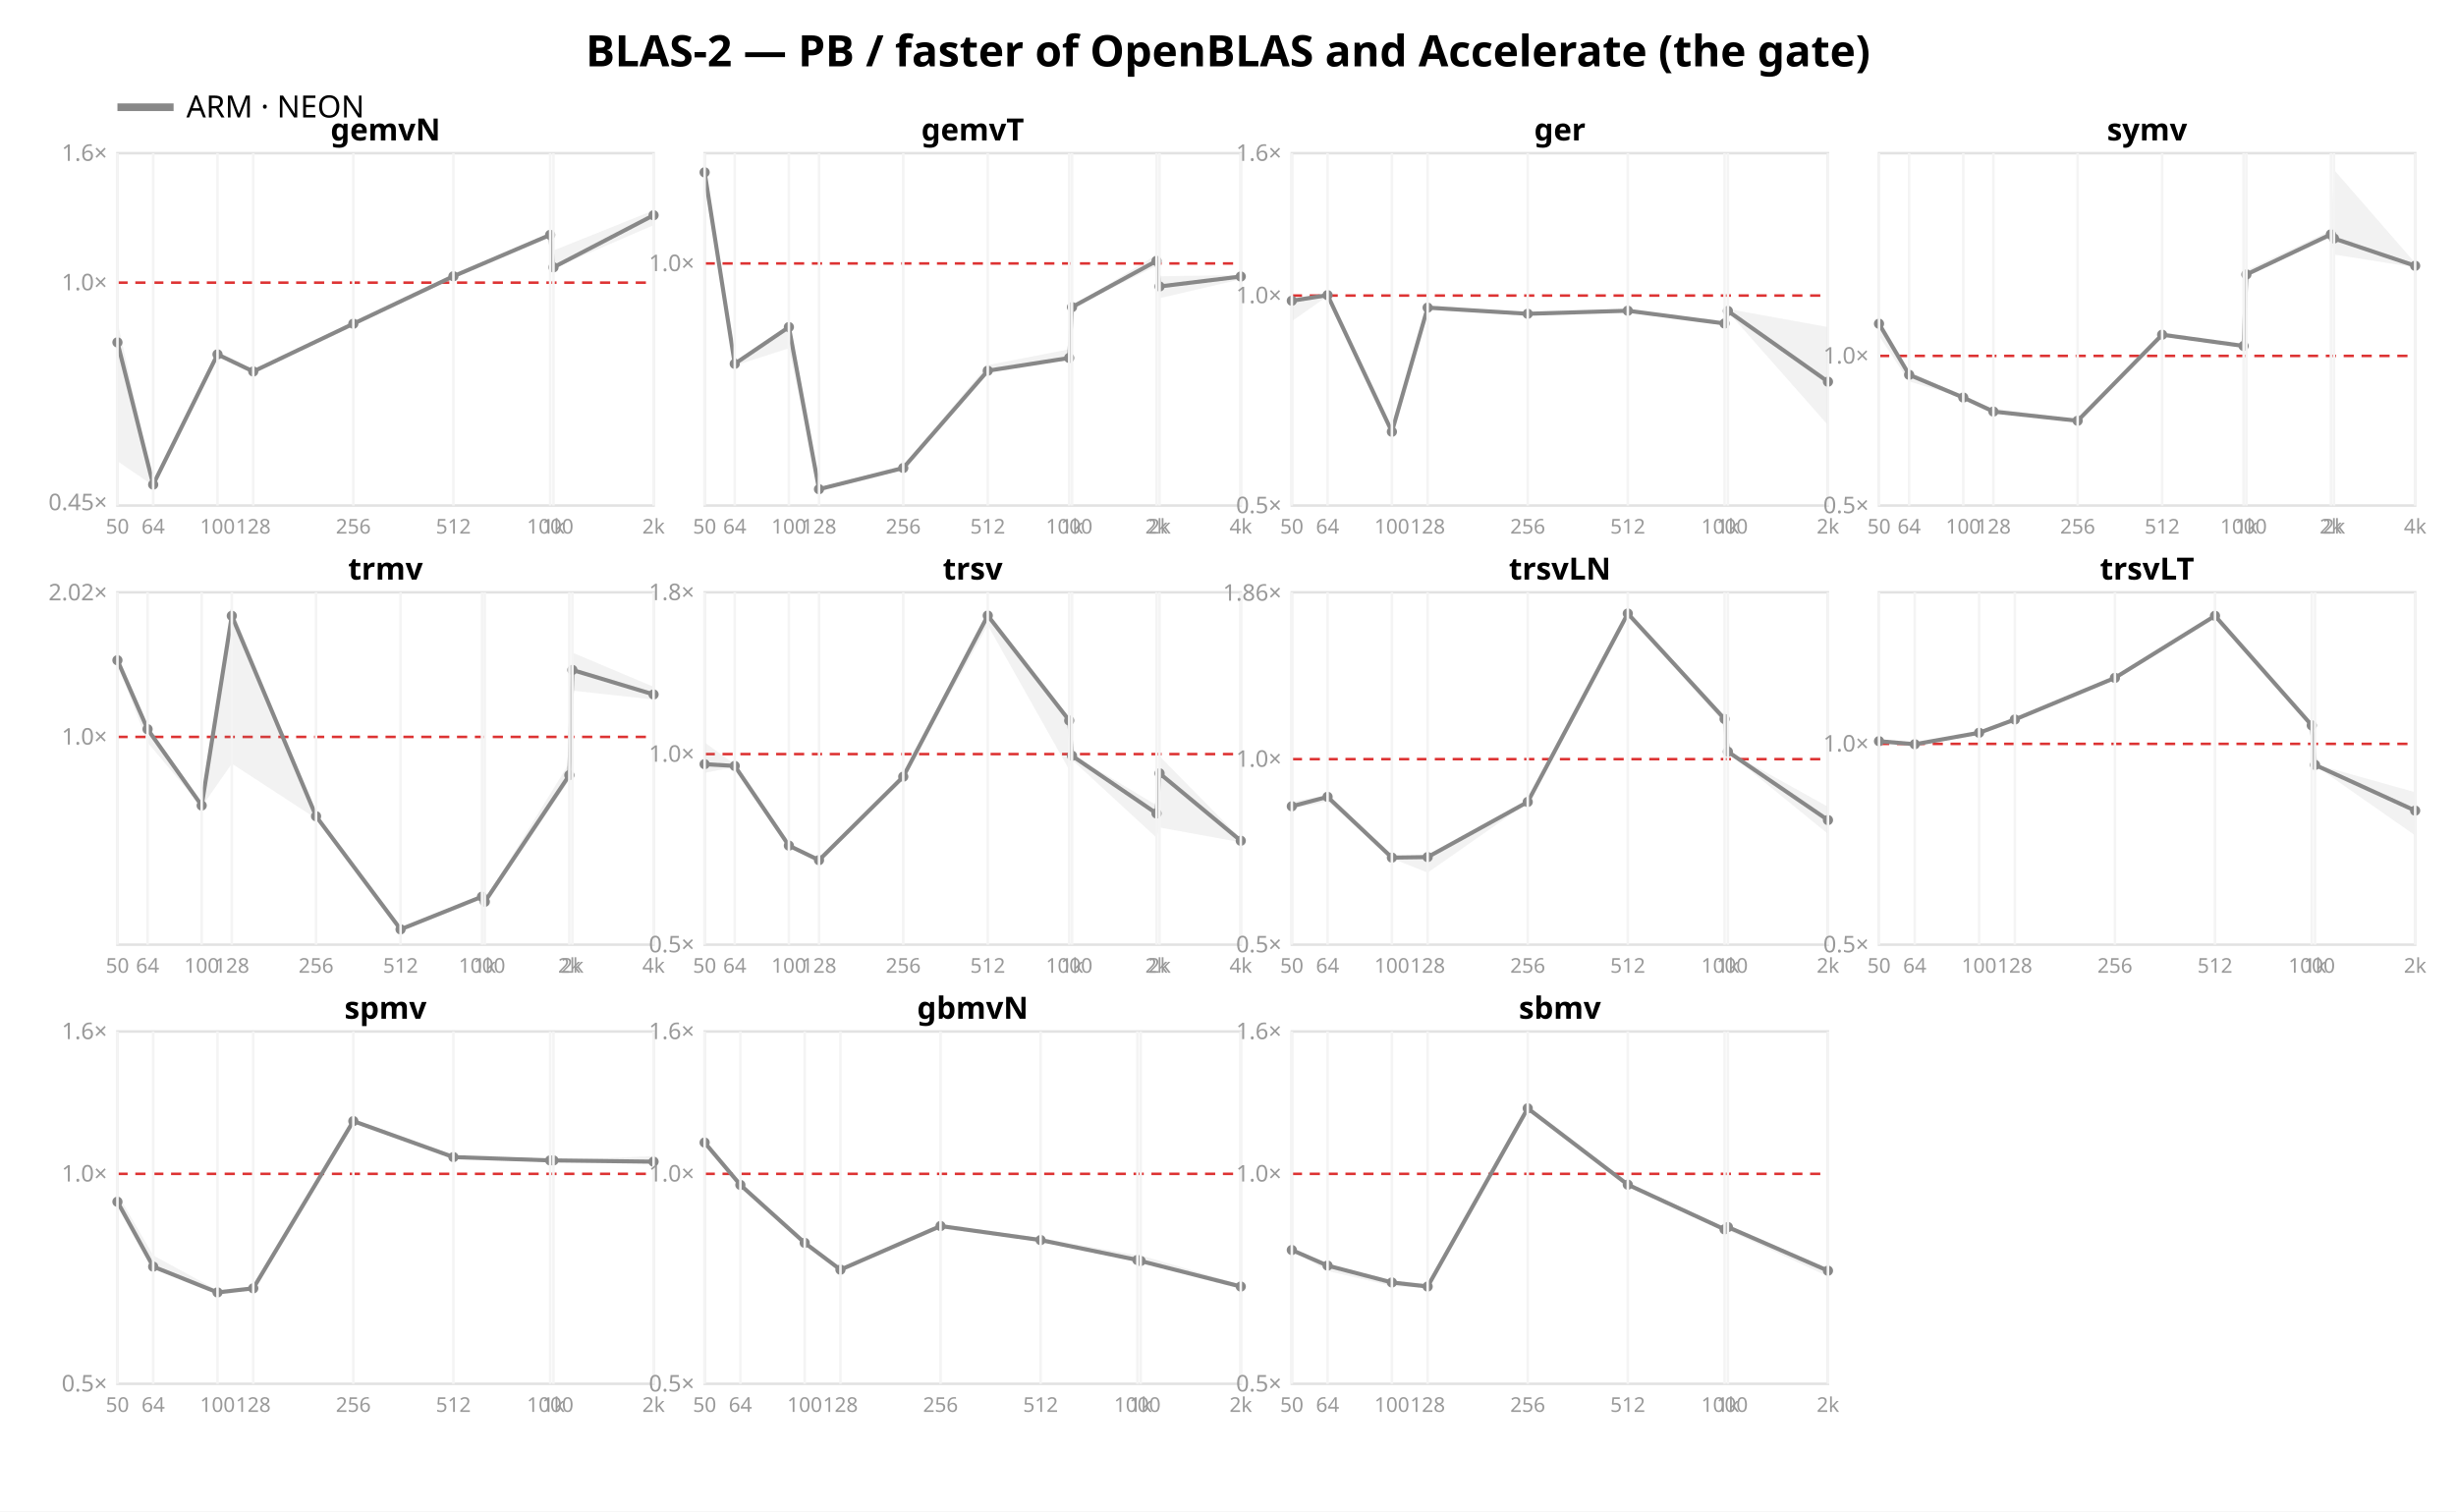
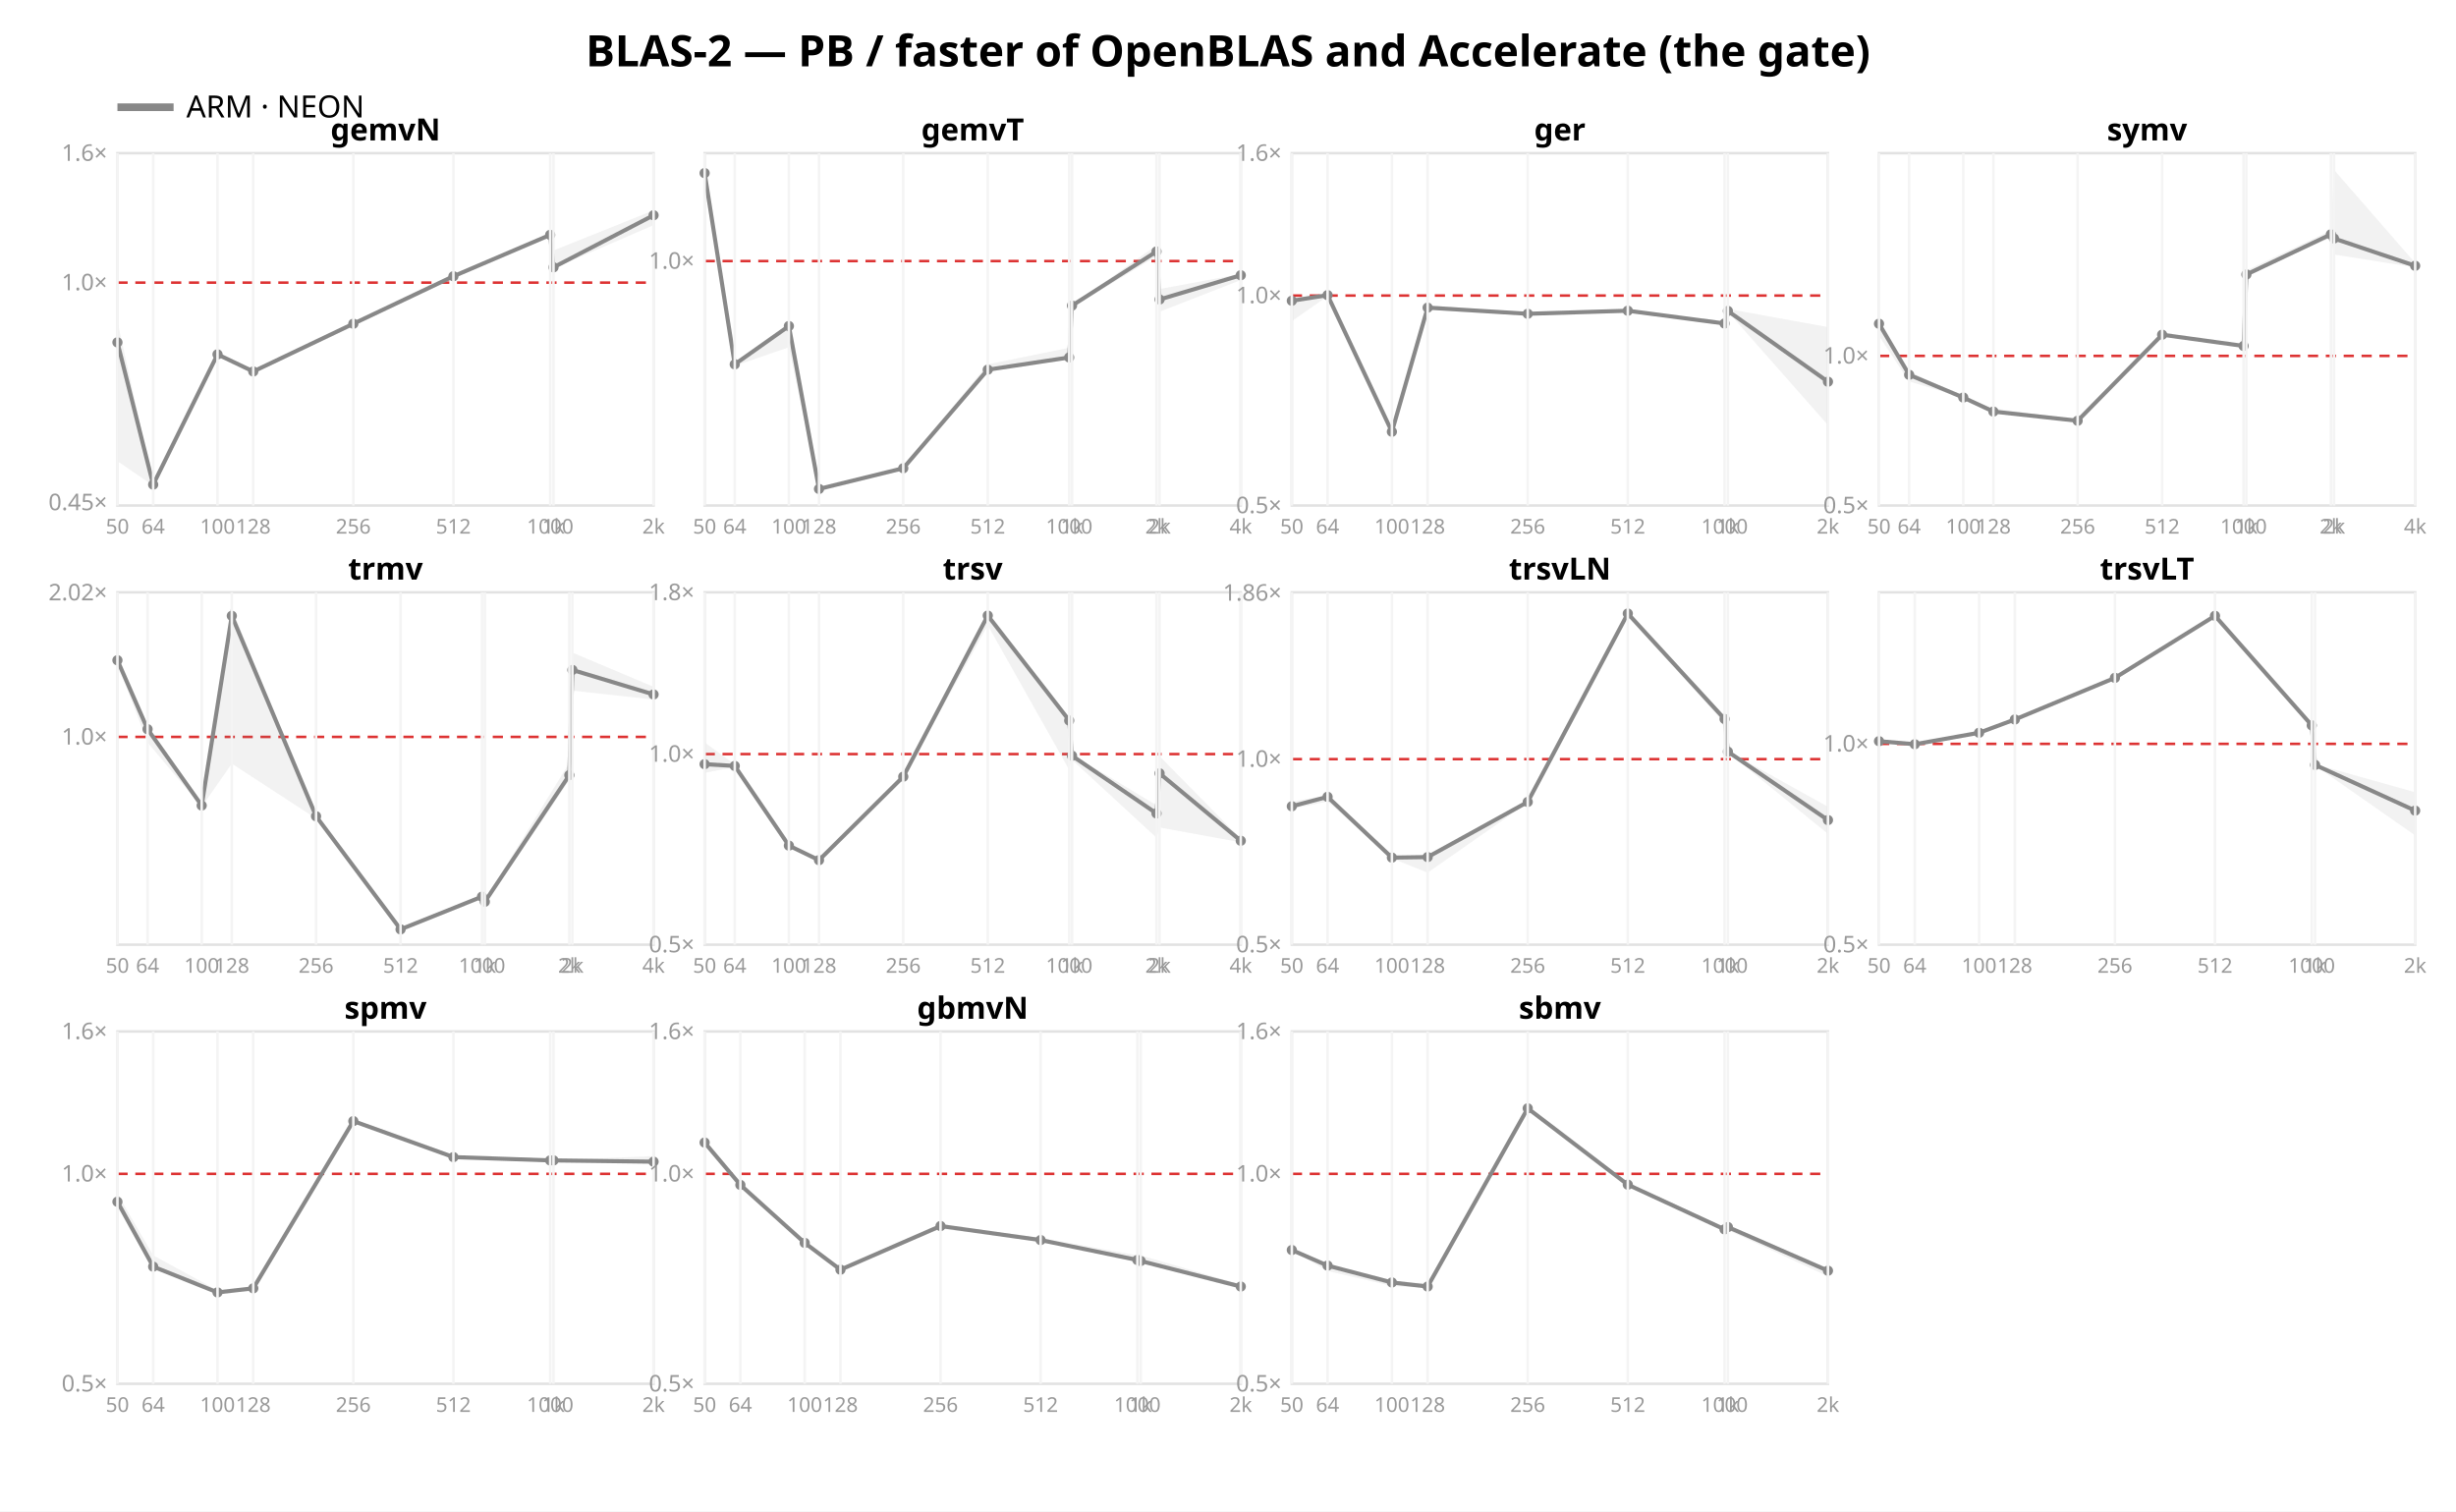
<svg xmlns="http://www.w3.org/2000/svg" width="962" height="592" font-family="sans-serif">
  <rect width="962" height="592" fill="white" />
  <text x="481.0" y="26" text-anchor="middle" font-size="17" font-weight="bold">BLAS-2 — PB / faster of OpenBLAS and Accelerate (the gate)</text>
  <line x1="46" y1="42" x2="68" y2="42" stroke="#888888" stroke-width="3" />
  <text x="73" y="46" font-size="12">ARM · NEON</text>
  <rect x="46" y="60" width="210" height="138" fill="none" stroke="#e2e2e2" />
  <line x1="46" y1="110.697" x2="256" y2="110.697" stroke="#d33" stroke-dasharray="4 3" />
  <text x="42" y="199.829" text-anchor="end" font-size="9" fill="#999">0.45×</text>
  <text x="42" y="113.697" text-anchor="end" font-size="9" fill="#999">1.0×</text>
  <text x="42" y="63.0" text-anchor="end" font-size="9" fill="#999">1.6×</text>
  <polygon points="46.0,125.9 60.0,189.5 85.2,138.3 99.2,145.1 138.4,126.6 177.6,108.0 215.5,91.7 216.8,98.1 256.0,82.4 256.0,88.2 216.8,105.1 215.5,92.4 177.6,108.8 138.4,127.0 99.2,145.7 85.2,139.3 60.0,190.2 46.0,180.6" fill="#888888" opacity="0.11" />
  <polyline points="46.0,134.1 60.0,189.8 85.2,138.8 99.2,145.5 138.4,126.8 177.6,108.2 215.5,92.0 216.8,104.7 256.0,84.3" fill="none" stroke="#888888" stroke-width="1.6" />
  <circle cx="46.0" cy="134.1" r="2" fill="#888888" />
  <circle cx="60.0" cy="189.8" r="2" fill="#888888" />
  <circle cx="85.2" cy="138.8" r="2" fill="#888888" />
  <circle cx="99.2" cy="145.5" r="2" fill="#888888" />
  <circle cx="138.4" cy="126.8" r="2" fill="#888888" />
  <circle cx="177.6" cy="108.2" r="2" fill="#888888" />
  <circle cx="215.5" cy="92.0" r="2" fill="#888888" />
  <circle cx="216.8" cy="104.7" r="2" fill="#888888" />
  <circle cx="256.0" cy="84.3" r="2" fill="#888888" />
  <text x="151.0" y="55" text-anchor="middle" font-size="12" font-weight="bold">gemvN</text>
  <line x1="46.0" y1="60" x2="46.0" y2="198" stroke="#f4f4f4" />
  <text x="46.0" y="209" text-anchor="middle" font-size="8" fill="#999">50</text>
  <line x1="60.0" y1="60" x2="60.0" y2="198" stroke="#f4f4f4" />
  <text x="60.0" y="209" text-anchor="middle" font-size="8" fill="#999">64</text>
  <line x1="85.2" y1="60" x2="85.2" y2="198" stroke="#f4f4f4" />
  <text x="85.2" y="209" text-anchor="middle" font-size="8" fill="#999">100</text>
  <line x1="99.2" y1="60" x2="99.2" y2="198" stroke="#f4f4f4" />
  <text x="99.2" y="209" text-anchor="middle" font-size="8" fill="#999">128</text>
  <line x1="138.4" y1="60" x2="138.4" y2="198" stroke="#f4f4f4" />
  <text x="138.4" y="209" text-anchor="middle" font-size="8" fill="#999">256</text>
  <line x1="177.6" y1="60" x2="177.6" y2="198" stroke="#f4f4f4" />
  <text x="177.6" y="209" text-anchor="middle" font-size="8" fill="#999">512</text>
  <line x1="215.5" y1="60" x2="215.5" y2="198" stroke="#f4f4f4" />
  <text x="215.5" y="209" text-anchor="middle" font-size="8" fill="#999">1000</text>
  <line x1="216.8" y1="60" x2="216.8" y2="198" stroke="#f4f4f4" />
  <text x="216.8" y="209" text-anchor="middle" font-size="8" fill="#999">1k</text>
  <line x1="256.0" y1="60" x2="256.0" y2="198" stroke="#f4f4f4" />
  <text x="256.0" y="209" text-anchor="middle" font-size="8" fill="#999">2k</text>
  <rect x="276" y="60" width="210" height="138" fill="none" stroke="#e2e2e2" />
-   <line x1="276" y1="103.186" x2="486" y2="103.186" stroke="#d33" stroke-dasharray="4 3" />
-   <text x="272" y="106.186" text-anchor="end" font-size="9" fill="#999">1.0×</text>
-   <polygon points="276.0,66.3 287.8,142.0 309.0,127.8 320.8,191.1 353.8,182.4 386.9,143.0 418.8,136.8 419.9,120.0 453.0,99.8 454.2,108.2 486.0,107.7 486.0,109.4 454.2,116.8 453.0,104.1 419.9,120.7 418.8,140.8 386.9,145.5 353.8,183.6 320.8,192.1 309.0,136.4 287.8,143.2 276.0,70.0" fill="#888888" opacity="0.11" />
-   <polyline points="276.0,67.5 287.8,142.5 309.0,128.1 320.8,191.6 353.8,183.3 386.9,145.2 418.8,140.2 419.9,120.3 453.0,102.2 454.2,112.2 486.0,108.3" fill="none" stroke="#888888" stroke-width="1.6" />
-   <circle cx="276.0" cy="67.5" r="2" fill="#888888" />
-   <circle cx="287.8" cy="142.5" r="2" fill="#888888" />
-   <circle cx="309.0" cy="128.1" r="2" fill="#888888" />
-   <circle cx="320.8" cy="191.6" r="2" fill="#888888" />
-   <circle cx="353.8" cy="183.3" r="2" fill="#888888" />
-   <circle cx="386.9" cy="145.2" r="2" fill="#888888" />
-   <circle cx="418.8" cy="140.2" r="2" fill="#888888" />
-   <circle cx="419.9" cy="120.3" r="2" fill="#888888" />
-   <circle cx="453.0" cy="102.2" r="2" fill="#888888" />
-   <circle cx="454.2" cy="112.2" r="2" fill="#888888" />
-   <circle cx="486.0" cy="108.3" r="2" fill="#888888" />
+   <line x1="276" y1="102.252" x2="486" y2="102.252" stroke="#d33" stroke-dasharray="4 3" />
+   <text x="272" y="105.252" text-anchor="end" font-size="9" fill="#999">1.0×</text>
+   <polygon points="276.0,66.4 287.8,142.2 309.0,127.4 320.8,191.0 353.8,182.8 386.9,142.7 418.8,136.2 419.9,119.5 453.0,96.1 454.2,113.2 486.0,107.3 486.0,109.7 454.2,122.1 453.0,100.3 419.9,120.5 418.8,140.4 386.9,145.0 353.8,183.6 320.8,192.0 309.0,136.0 287.8,143.3 276.0,71.6" fill="#888888" opacity="0.11" />
+   <polyline points="276.0,67.8 287.8,142.7 309.0,127.7 320.8,191.5 353.8,183.4 386.9,144.8 418.8,140.0 419.9,119.7 453.0,98.5 454.2,117.3 486.0,107.8" fill="none" stroke="#888888" stroke-width="1.6" />
+   <circle cx="276.0" cy="67.8" r="2" fill="#888888" />
+   <circle cx="287.8" cy="142.7" r="2" fill="#888888" />
+   <circle cx="309.0" cy="127.7" r="2" fill="#888888" />
+   <circle cx="320.8" cy="191.5" r="2" fill="#888888" />
+   <circle cx="353.8" cy="183.4" r="2" fill="#888888" />
+   <circle cx="386.9" cy="144.8" r="2" fill="#888888" />
+   <circle cx="418.8" cy="140.0" r="2" fill="#888888" />
+   <circle cx="419.9" cy="119.7" r="2" fill="#888888" />
+   <circle cx="453.0" cy="98.5" r="2" fill="#888888" />
+   <circle cx="454.2" cy="117.3" r="2" fill="#888888" />
+   <circle cx="486.0" cy="107.8" r="2" fill="#888888" />
  <text x="381.0" y="55" text-anchor="middle" font-size="12" font-weight="bold">gemvT</text>
  <line x1="276.0" y1="60" x2="276.0" y2="198" stroke="#f4f4f4" />
  <text x="276.0" y="209" text-anchor="middle" font-size="8" fill="#999">50</text>
  <line x1="287.8" y1="60" x2="287.8" y2="198" stroke="#f4f4f4" />
  <text x="287.8" y="209" text-anchor="middle" font-size="8" fill="#999">64</text>
  <line x1="309.0" y1="60" x2="309.0" y2="198" stroke="#f4f4f4" />
  <text x="309.0" y="209" text-anchor="middle" font-size="8" fill="#999">100</text>
  <line x1="320.8" y1="60" x2="320.8" y2="198" stroke="#f4f4f4" />
  <text x="320.8" y="209" text-anchor="middle" font-size="8" fill="#999">128</text>
  <line x1="353.8" y1="60" x2="353.8" y2="198" stroke="#f4f4f4" />
  <text x="353.8" y="209" text-anchor="middle" font-size="8" fill="#999">256</text>
  <line x1="386.9" y1="60" x2="386.9" y2="198" stroke="#f4f4f4" />
  <text x="386.9" y="209" text-anchor="middle" font-size="8" fill="#999">512</text>
  <line x1="418.8" y1="60" x2="418.8" y2="198" stroke="#f4f4f4" />
  <text x="418.8" y="209" text-anchor="middle" font-size="8" fill="#999">1000</text>
  <line x1="419.9" y1="60" x2="419.9" y2="198" stroke="#f4f4f4" />
  <text x="419.9" y="209" text-anchor="middle" font-size="8" fill="#999">1k</text>
  <line x1="453.0" y1="60" x2="453.0" y2="198" stroke="#f4f4f4" />
  <text x="453.0" y="209" text-anchor="middle" font-size="8" fill="#999">2k</text>
  <line x1="454.2" y1="60" x2="454.2" y2="198" stroke="#f4f4f4" />
  <text x="454.2" y="209" text-anchor="middle" font-size="8" fill="#999">2k</text>
  <line x1="486.0" y1="60" x2="486.0" y2="198" stroke="#f4f4f4" />
  <text x="486.0" y="209" text-anchor="middle" font-size="8" fill="#999">4k</text>
  <rect x="506" y="60" width="210" height="138" fill="none" stroke="#e2e2e2" />
  <line x1="506" y1="115.763" x2="716" y2="115.763" stroke="#d33" stroke-dasharray="4 3" />
  <text x="502" y="201.0" text-anchor="end" font-size="9" fill="#999">0.5×</text>
  <text x="502" y="118.763" text-anchor="end" font-size="9" fill="#999">1.0×</text>
  <text x="502" y="63.0" text-anchor="end" font-size="9" fill="#999">1.6×</text>
  <polygon points="506.0,117.0 520.0,115.2 545.2,168.1 559.2,119.7 598.4,122.6 637.6,121.5 675.5,126.6 676.8,121.0 716.0,128.1 716.0,166.5 676.8,122.1 675.5,127.3 637.6,122.4 598.4,123.2 559.2,121.2 545.2,170.2 520.0,116.0 506.0,125.8" fill="#888888" opacity="0.11" />
  <polyline points="506.0,117.8 520.0,115.6 545.2,169.1 559.2,120.5 598.4,122.9 637.6,121.7 675.5,126.7 676.8,121.8 716.0,149.5" fill="none" stroke="#888888" stroke-width="1.6" />
  <circle cx="506.0" cy="117.8" r="2" fill="#888888" />
  <circle cx="520.0" cy="115.6" r="2" fill="#888888" />
  <circle cx="545.2" cy="169.1" r="2" fill="#888888" />
  <circle cx="559.2" cy="120.5" r="2" fill="#888888" />
  <circle cx="598.4" cy="122.9" r="2" fill="#888888" />
  <circle cx="637.6" cy="121.7" r="2" fill="#888888" />
  <circle cx="675.5" cy="126.7" r="2" fill="#888888" />
  <circle cx="676.8" cy="121.8" r="2" fill="#888888" />
  <circle cx="716.0" cy="149.5" r="2" fill="#888888" />
  <text x="611.0" y="55" text-anchor="middle" font-size="12" font-weight="bold">ger</text>
  <line x1="506.0" y1="60" x2="506.0" y2="198" stroke="#f4f4f4" />
  <text x="506.0" y="209" text-anchor="middle" font-size="8" fill="#999">50</text>
  <line x1="520.0" y1="60" x2="520.0" y2="198" stroke="#f4f4f4" />
  <text x="520.0" y="209" text-anchor="middle" font-size="8" fill="#999">64</text>
  <line x1="545.2" y1="60" x2="545.2" y2="198" stroke="#f4f4f4" />
  <text x="545.2" y="209" text-anchor="middle" font-size="8" fill="#999">100</text>
  <line x1="559.2" y1="60" x2="559.2" y2="198" stroke="#f4f4f4" />
  <text x="559.2" y="209" text-anchor="middle" font-size="8" fill="#999">128</text>
  <line x1="598.4" y1="60" x2="598.4" y2="198" stroke="#f4f4f4" />
  <text x="598.4" y="209" text-anchor="middle" font-size="8" fill="#999">256</text>
  <line x1="637.6" y1="60" x2="637.6" y2="198" stroke="#f4f4f4" />
  <text x="637.6" y="209" text-anchor="middle" font-size="8" fill="#999">512</text>
  <line x1="675.5" y1="60" x2="675.5" y2="198" stroke="#f4f4f4" />
  <text x="675.5" y="209" text-anchor="middle" font-size="8" fill="#999">1000</text>
  <line x1="676.8" y1="60" x2="676.8" y2="198" stroke="#f4f4f4" />
  <text x="676.8" y="209" text-anchor="middle" font-size="8" fill="#999">1k</text>
  <line x1="716.0" y1="60" x2="716.0" y2="198" stroke="#f4f4f4" />
  <text x="716.0" y="209" text-anchor="middle" font-size="8" fill="#999">2k</text>
  <rect x="736" y="60" width="210" height="138" fill="none" stroke="#e2e2e2" />
  <line x1="736" y1="139.397" x2="946" y2="139.397" stroke="#d33" stroke-dasharray="4 3" />
  <text x="732" y="201.0" text-anchor="end" font-size="9" fill="#999">0.5×</text>
  <text x="732" y="142.397" text-anchor="end" font-size="9" fill="#999">1.0×</text>
  <polygon points="736.0,126.6 747.8,145.4 769.0,155.5 780.8,159.9 813.8,164.5 846.9,130.7 878.8,135.1 879.9,105.9 913.0,90.3 914.2,66.5 946.0,103.0 946.0,104.7 914.2,99.7 913.0,93.1 879.9,107.7 878.8,135.9 846.9,131.4 813.8,165.0 780.8,161.6 769.0,155.8 747.8,149.4 736.0,131.6" fill="#888888" opacity="0.11" />
  <polyline points="736.0,126.8 747.8,146.8 769.0,155.7 780.8,161.2 813.8,164.8 846.9,131.1 878.8,135.5 879.9,107.5 913.0,91.8 914.2,93.4 946.0,104.1" fill="none" stroke="#888888" stroke-width="1.6" />
  <circle cx="736.0" cy="126.8" r="2" fill="#888888" />
  <circle cx="747.8" cy="146.8" r="2" fill="#888888" />
  <circle cx="769.0" cy="155.7" r="2" fill="#888888" />
  <circle cx="780.8" cy="161.2" r="2" fill="#888888" />
  <circle cx="813.8" cy="164.8" r="2" fill="#888888" />
  <circle cx="846.9" cy="131.1" r="2" fill="#888888" />
  <circle cx="878.8" cy="135.5" r="2" fill="#888888" />
  <circle cx="879.9" cy="107.5" r="2" fill="#888888" />
  <circle cx="913.0" cy="91.8" r="2" fill="#888888" />
  <circle cx="914.2" cy="93.4" r="2" fill="#888888" />
  <circle cx="946.0" cy="104.1" r="2" fill="#888888" />
  <text x="841.0" y="55" text-anchor="middle" font-size="12" font-weight="bold">symv</text>
  <line x1="736.0" y1="60" x2="736.0" y2="198" stroke="#f4f4f4" />
  <text x="736.0" y="209" text-anchor="middle" font-size="8" fill="#999">50</text>
  <line x1="747.8" y1="60" x2="747.8" y2="198" stroke="#f4f4f4" />
  <text x="747.8" y="209" text-anchor="middle" font-size="8" fill="#999">64</text>
  <line x1="769.0" y1="60" x2="769.0" y2="198" stroke="#f4f4f4" />
  <text x="769.0" y="209" text-anchor="middle" font-size="8" fill="#999">100</text>
  <line x1="780.8" y1="60" x2="780.8" y2="198" stroke="#f4f4f4" />
  <text x="780.8" y="209" text-anchor="middle" font-size="8" fill="#999">128</text>
  <line x1="813.8" y1="60" x2="813.8" y2="198" stroke="#f4f4f4" />
  <text x="813.8" y="209" text-anchor="middle" font-size="8" fill="#999">256</text>
  <line x1="846.9" y1="60" x2="846.9" y2="198" stroke="#f4f4f4" />
  <text x="846.9" y="209" text-anchor="middle" font-size="8" fill="#999">512</text>
  <line x1="878.8" y1="60" x2="878.8" y2="198" stroke="#f4f4f4" />
  <text x="878.8" y="209" text-anchor="middle" font-size="8" fill="#999">1000</text>
  <line x1="879.9" y1="60" x2="879.9" y2="198" stroke="#f4f4f4" />
  <text x="879.9" y="209" text-anchor="middle" font-size="8" fill="#999">1k</text>
  <line x1="913.0" y1="60" x2="913.0" y2="198" stroke="#f4f4f4" />
  <text x="913.0" y="209" text-anchor="middle" font-size="8" fill="#999">2k</text>
  <line x1="914.2" y1="60" x2="914.2" y2="198" stroke="#f4f4f4" />
  <text x="914.2" y="209" text-anchor="middle" font-size="8" fill="#999">2k</text>
  <line x1="946.0" y1="60" x2="946.0" y2="198" stroke="#f4f4f4" />
  <text x="946.0" y="209" text-anchor="middle" font-size="8" fill="#999">4k</text>
  <rect x="46" y="232" width="210" height="138" fill="none" stroke="#e2e2e2" />
  <line x1="46" y1="288.627" x2="256" y2="288.627" stroke="#d33" stroke-dasharray="4 3" />
  <text x="42" y="291.627" text-anchor="end" font-size="9" fill="#999">1.0×</text>
  <text x="42" y="235.141" text-anchor="end" font-size="9" fill="#999">2.02×</text>
  <polygon points="46.0,257.5 57.8,284.3 79.0,314.5 90.8,238.2 123.8,319.4 156.9,363.4 188.8,350.5 189.9,352.5 223.0,298.8 224.2,255.6 256.0,269.0 256.0,274.0 224.2,270.5 223.0,305.6 189.9,354.4 188.8,351.4 156.9,364.2 123.8,320.6 90.8,299.1 79.0,316.0 57.8,290.8 46.0,259.9" fill="#888888" opacity="0.11" />
  <polyline points="46.0,258.6 57.8,285.6 79.0,315.5 90.8,241.2 123.8,319.7 156.9,364.0 188.8,351.2 189.9,353.2 223.0,303.6 224.2,262.4 256.0,272.0" fill="none" stroke="#888888" stroke-width="1.6" />
  <circle cx="46.0" cy="258.6" r="2" fill="#888888" />
  <circle cx="57.8" cy="285.6" r="2" fill="#888888" />
  <circle cx="79.0" cy="315.5" r="2" fill="#888888" />
  <circle cx="90.8" cy="241.2" r="2" fill="#888888" />
  <circle cx="123.8" cy="319.7" r="2" fill="#888888" />
  <circle cx="156.9" cy="364.0" r="2" fill="#888888" />
  <circle cx="188.8" cy="351.2" r="2" fill="#888888" />
  <circle cx="189.9" cy="353.2" r="2" fill="#888888" />
  <circle cx="223.0" cy="303.6" r="2" fill="#888888" />
  <circle cx="224.2" cy="262.4" r="2" fill="#888888" />
  <circle cx="256.0" cy="272.0" r="2" fill="#888888" />
  <text x="151.0" y="227" text-anchor="middle" font-size="12" font-weight="bold">trmv</text>
  <line x1="46.0" y1="232" x2="46.0" y2="370" stroke="#f4f4f4" />
  <text x="46.0" y="381" text-anchor="middle" font-size="8" fill="#999">50</text>
  <line x1="57.8" y1="232" x2="57.8" y2="370" stroke="#f4f4f4" />
  <text x="57.8" y="381" text-anchor="middle" font-size="8" fill="#999">64</text>
  <line x1="79.0" y1="232" x2="79.0" y2="370" stroke="#f4f4f4" />
  <text x="79.0" y="381" text-anchor="middle" font-size="8" fill="#999">100</text>
  <line x1="90.8" y1="232" x2="90.8" y2="370" stroke="#f4f4f4" />
  <text x="90.8" y="381" text-anchor="middle" font-size="8" fill="#999">128</text>
  <line x1="123.8" y1="232" x2="123.8" y2="370" stroke="#f4f4f4" />
  <text x="123.8" y="381" text-anchor="middle" font-size="8" fill="#999">256</text>
  <line x1="156.9" y1="232" x2="156.9" y2="370" stroke="#f4f4f4" />
  <text x="156.9" y="381" text-anchor="middle" font-size="8" fill="#999">512</text>
  <line x1="188.8" y1="232" x2="188.8" y2="370" stroke="#f4f4f4" />
  <text x="188.8" y="381" text-anchor="middle" font-size="8" fill="#999">1000</text>
  <line x1="189.9" y1="232" x2="189.9" y2="370" stroke="#f4f4f4" />
  <text x="189.9" y="381" text-anchor="middle" font-size="8" fill="#999">1k</text>
  <line x1="223.0" y1="232" x2="223.0" y2="370" stroke="#f4f4f4" />
  <text x="223.0" y="381" text-anchor="middle" font-size="8" fill="#999">2k</text>
  <line x1="224.2" y1="232" x2="224.2" y2="370" stroke="#f4f4f4" />
  <text x="224.2" y="381" text-anchor="middle" font-size="8" fill="#999">2k</text>
  <line x1="256.0" y1="232" x2="256.0" y2="370" stroke="#f4f4f4" />
  <text x="256.0" y="381" text-anchor="middle" font-size="8" fill="#999">4k</text>
  <rect x="276" y="232" width="210" height="138" fill="none" stroke="#e2e2e2" />
  <line x1="276" y1="295.355" x2="486" y2="295.355" stroke="#d33" stroke-dasharray="4 3" />
  <text x="272" y="373.0" text-anchor="end" font-size="9" fill="#999">0.5×</text>
  <text x="272" y="298.355" text-anchor="end" font-size="9" fill="#999">1.0×</text>
  <text x="272" y="235.056" text-anchor="end" font-size="9" fill="#999">1.8×</text>
  <polygon points="276.0,290.8 287.8,299.4 309.0,331.1 320.8,336.5 353.8,304.0 386.9,240.3 418.8,281.1 419.9,295.5 453.0,315.4 454.2,296.2 486.0,328.5 486.0,329.9 454.2,324.1 453.0,328.1 419.9,297.6 418.8,301.5 386.9,244.9 353.8,304.9 320.8,337.6 309.0,331.3 287.8,300.4 276.0,302.7" fill="#888888" opacity="0.11" />
  <polyline points="276.0,299.3 287.8,300.0 309.0,331.2 320.8,336.9 353.8,304.2 386.9,241.1 418.8,282.2 419.9,296.0 453.0,318.6 454.2,302.9 486.0,329.3" fill="none" stroke="#888888" stroke-width="1.6" />
  <circle cx="276.0" cy="299.3" r="2" fill="#888888" />
  <circle cx="287.8" cy="300.0" r="2" fill="#888888" />
  <circle cx="309.0" cy="331.2" r="2" fill="#888888" />
  <circle cx="320.8" cy="336.9" r="2" fill="#888888" />
  <circle cx="353.8" cy="304.2" r="2" fill="#888888" />
  <circle cx="386.9" cy="241.1" r="2" fill="#888888" />
  <circle cx="418.8" cy="282.2" r="2" fill="#888888" />
  <circle cx="419.9" cy="296.0" r="2" fill="#888888" />
  <circle cx="453.0" cy="318.6" r="2" fill="#888888" />
  <circle cx="454.2" cy="302.9" r="2" fill="#888888" />
  <circle cx="486.0" cy="329.3" r="2" fill="#888888" />
  <text x="381.0" y="227" text-anchor="middle" font-size="12" font-weight="bold">trsv</text>
  <line x1="276.0" y1="232" x2="276.0" y2="370" stroke="#f4f4f4" />
  <text x="276.0" y="381" text-anchor="middle" font-size="8" fill="#999">50</text>
  <line x1="287.8" y1="232" x2="287.8" y2="370" stroke="#f4f4f4" />
  <text x="287.8" y="381" text-anchor="middle" font-size="8" fill="#999">64</text>
  <line x1="309.0" y1="232" x2="309.0" y2="370" stroke="#f4f4f4" />
  <text x="309.0" y="381" text-anchor="middle" font-size="8" fill="#999">100</text>
  <line x1="320.8" y1="232" x2="320.8" y2="370" stroke="#f4f4f4" />
  <text x="320.8" y="381" text-anchor="middle" font-size="8" fill="#999">128</text>
  <line x1="353.8" y1="232" x2="353.8" y2="370" stroke="#f4f4f4" />
  <text x="353.8" y="381" text-anchor="middle" font-size="8" fill="#999">256</text>
  <line x1="386.9" y1="232" x2="386.9" y2="370" stroke="#f4f4f4" />
  <text x="386.9" y="381" text-anchor="middle" font-size="8" fill="#999">512</text>
  <line x1="418.8" y1="232" x2="418.8" y2="370" stroke="#f4f4f4" />
  <text x="418.8" y="381" text-anchor="middle" font-size="8" fill="#999">1000</text>
  <line x1="419.9" y1="232" x2="419.9" y2="370" stroke="#f4f4f4" />
  <text x="419.9" y="381" text-anchor="middle" font-size="8" fill="#999">1k</text>
  <line x1="453.0" y1="232" x2="453.0" y2="370" stroke="#f4f4f4" />
  <text x="453.0" y="381" text-anchor="middle" font-size="8" fill="#999">2k</text>
  <line x1="454.2" y1="232" x2="454.2" y2="370" stroke="#f4f4f4" />
  <text x="454.2" y="381" text-anchor="middle" font-size="8" fill="#999">2k</text>
  <line x1="486.0" y1="232" x2="486.0" y2="370" stroke="#f4f4f4" />
  <text x="486.0" y="381" text-anchor="middle" font-size="8" fill="#999">4k</text>
  <rect x="506" y="232" width="210" height="138" fill="none" stroke="#e2e2e2" />
  <line x1="506" y1="297.329" x2="716" y2="297.329" stroke="#d33" stroke-dasharray="4 3" />
  <text x="502" y="373.0" text-anchor="end" font-size="9" fill="#999">0.5×</text>
  <text x="502" y="300.329" text-anchor="end" font-size="9" fill="#999">1.0×</text>
  <text x="502" y="235.267" text-anchor="end" font-size="9" fill="#999">1.86×</text>
  <polygon points="506.0,314.0 520.0,311.4 545.2,335.6 559.2,334.7 598.4,313.8 637.6,240.1 675.5,281.3 676.8,294.2 716.0,316.0 716.0,326.6 676.8,294.7 675.5,283.4 637.6,240.7 598.4,314.4 559.2,341.8 545.2,336.2 520.0,313.9 506.0,316.8" fill="#888888" opacity="0.11" />
  <polyline points="506.0,315.8 520.0,312.1 545.2,335.9 559.2,335.7 598.4,314.1 637.6,240.3 675.5,281.6 676.8,294.4 716.0,321.2" fill="none" stroke="#888888" stroke-width="1.6" />
  <circle cx="506.0" cy="315.8" r="2" fill="#888888" />
  <circle cx="520.0" cy="312.1" r="2" fill="#888888" />
  <circle cx="545.2" cy="335.9" r="2" fill="#888888" />
  <circle cx="559.2" cy="335.7" r="2" fill="#888888" />
  <circle cx="598.4" cy="314.1" r="2" fill="#888888" />
  <circle cx="637.6" cy="240.3" r="2" fill="#888888" />
  <circle cx="675.5" cy="281.6" r="2" fill="#888888" />
  <circle cx="676.8" cy="294.4" r="2" fill="#888888" />
  <circle cx="716.0" cy="321.2" r="2" fill="#888888" />
  <text x="611.0" y="227" text-anchor="middle" font-size="12" font-weight="bold">trsvLN</text>
  <line x1="506.0" y1="232" x2="506.0" y2="370" stroke="#f4f4f4" />
  <text x="506.0" y="381" text-anchor="middle" font-size="8" fill="#999">50</text>
  <line x1="520.0" y1="232" x2="520.0" y2="370" stroke="#f4f4f4" />
  <text x="520.0" y="381" text-anchor="middle" font-size="8" fill="#999">64</text>
  <line x1="545.2" y1="232" x2="545.2" y2="370" stroke="#f4f4f4" />
  <text x="545.2" y="381" text-anchor="middle" font-size="8" fill="#999">100</text>
  <line x1="559.2" y1="232" x2="559.2" y2="370" stroke="#f4f4f4" />
  <text x="559.2" y="381" text-anchor="middle" font-size="8" fill="#999">128</text>
  <line x1="598.4" y1="232" x2="598.4" y2="370" stroke="#f4f4f4" />
  <text x="598.4" y="381" text-anchor="middle" font-size="8" fill="#999">256</text>
  <line x1="637.6" y1="232" x2="637.6" y2="370" stroke="#f4f4f4" />
  <text x="637.6" y="381" text-anchor="middle" font-size="8" fill="#999">512</text>
  <line x1="675.5" y1="232" x2="675.5" y2="370" stroke="#f4f4f4" />
  <text x="675.5" y="381" text-anchor="middle" font-size="8" fill="#999">1000</text>
  <line x1="676.8" y1="232" x2="676.8" y2="370" stroke="#f4f4f4" />
  <text x="676.8" y="381" text-anchor="middle" font-size="8" fill="#999">1k</text>
  <line x1="716.0" y1="232" x2="716.0" y2="370" stroke="#f4f4f4" />
  <text x="716.0" y="381" text-anchor="middle" font-size="8" fill="#999">2k</text>
  <rect x="736" y="232" width="210" height="138" fill="none" stroke="#e2e2e2" />
  <line x1="736" y1="291.353" x2="946" y2="291.353" stroke="#d33" stroke-dasharray="4 3" />
  <text x="732" y="373.0" text-anchor="end" font-size="9" fill="#999">0.5×</text>
  <text x="732" y="294.353" text-anchor="end" font-size="9" fill="#999">1.0×</text>
  <polygon points="736.0,290.0 750.0,291.1 775.2,286.8 789.2,281.6 828.4,265.0 867.6,240.7 905.5,283.8 906.8,299.3 946.0,310.3 946.0,327.2 906.8,299.8 905.5,284.8 867.6,241.5 828.4,266.3 789.2,282.0 775.2,287.3 750.0,292.2 736.0,290.8" fill="#888888" opacity="0.11" />
  <polyline points="736.0,290.3 750.0,291.5 775.2,287.0 789.2,281.8 828.4,265.5 867.6,241.2 905.5,284.1 906.8,299.6 946.0,317.5" fill="none" stroke="#888888" stroke-width="1.6" />
  <circle cx="736.0" cy="290.3" r="2" fill="#888888" />
  <circle cx="750.0" cy="291.5" r="2" fill="#888888" />
  <circle cx="775.2" cy="287.0" r="2" fill="#888888" />
  <circle cx="789.2" cy="281.8" r="2" fill="#888888" />
  <circle cx="828.4" cy="265.5" r="2" fill="#888888" />
  <circle cx="867.6" cy="241.2" r="2" fill="#888888" />
  <circle cx="905.5" cy="284.1" r="2" fill="#888888" />
  <circle cx="906.8" cy="299.6" r="2" fill="#888888" />
  <circle cx="946.0" cy="317.5" r="2" fill="#888888" />
  <text x="841.0" y="227" text-anchor="middle" font-size="12" font-weight="bold">trsvLT</text>
  <line x1="736.0" y1="232" x2="736.0" y2="370" stroke="#f4f4f4" />
  <text x="736.0" y="381" text-anchor="middle" font-size="8" fill="#999">50</text>
  <line x1="750.0" y1="232" x2="750.0" y2="370" stroke="#f4f4f4" />
  <text x="750.0" y="381" text-anchor="middle" font-size="8" fill="#999">64</text>
  <line x1="775.2" y1="232" x2="775.2" y2="370" stroke="#f4f4f4" />
  <text x="775.2" y="381" text-anchor="middle" font-size="8" fill="#999">100</text>
  <line x1="789.2" y1="232" x2="789.2" y2="370" stroke="#f4f4f4" />
  <text x="789.2" y="381" text-anchor="middle" font-size="8" fill="#999">128</text>
  <line x1="828.4" y1="232" x2="828.4" y2="370" stroke="#f4f4f4" />
  <text x="828.4" y="381" text-anchor="middle" font-size="8" fill="#999">256</text>
  <line x1="867.6" y1="232" x2="867.6" y2="370" stroke="#f4f4f4" />
  <text x="867.6" y="381" text-anchor="middle" font-size="8" fill="#999">512</text>
  <line x1="905.5" y1="232" x2="905.5" y2="370" stroke="#f4f4f4" />
  <text x="905.5" y="381" text-anchor="middle" font-size="8" fill="#999">1000</text>
  <line x1="906.8" y1="232" x2="906.8" y2="370" stroke="#f4f4f4" />
  <text x="906.8" y="381" text-anchor="middle" font-size="8" fill="#999">1k</text>
  <line x1="946.0" y1="232" x2="946.0" y2="370" stroke="#f4f4f4" />
  <text x="946.0" y="381" text-anchor="middle" font-size="8" fill="#999">2k</text>
  <rect x="46" y="404" width="210" height="138" fill="none" stroke="#e2e2e2" />
  <line x1="46" y1="459.763" x2="256" y2="459.763" stroke="#d33" stroke-dasharray="4 3" />
  <text x="42" y="545.0" text-anchor="end" font-size="9" fill="#999">0.5×</text>
  <text x="42" y="462.763" text-anchor="end" font-size="9" fill="#999">1.0×</text>
  <text x="42" y="407.0" text-anchor="end" font-size="9" fill="#999">1.6×</text>
  <polygon points="46.0,467.6 60.0,491.7 85.2,505.4 99.2,504.1 138.4,438.4 177.6,452.7 215.5,454.3 216.8,454.4 256.0,452.8 256.0,455.8 216.8,454.6 215.5,454.7 177.6,453.7 138.4,439.7 99.2,505.0 85.2,506.4 60.0,497.0 46.0,471.5" fill="#888888" opacity="0.11" />
  <polyline points="46.0,470.7 60.0,496.1 85.2,506.2 99.2,504.6 138.4,439.1 177.6,453.2 215.5,454.5 216.8,454.5 256.0,455.0" fill="none" stroke="#888888" stroke-width="1.6" />
  <circle cx="46.0" cy="470.7" r="2" fill="#888888" />
  <circle cx="60.0" cy="496.1" r="2" fill="#888888" />
  <circle cx="85.2" cy="506.2" r="2" fill="#888888" />
  <circle cx="99.2" cy="504.6" r="2" fill="#888888" />
  <circle cx="138.4" cy="439.1" r="2" fill="#888888" />
  <circle cx="177.6" cy="453.2" r="2" fill="#888888" />
  <circle cx="215.5" cy="454.5" r="2" fill="#888888" />
  <circle cx="216.8" cy="454.5" r="2" fill="#888888" />
  <circle cx="256.0" cy="455.0" r="2" fill="#888888" />
  <text x="151.0" y="399" text-anchor="middle" font-size="12" font-weight="bold">spmv</text>
  <line x1="46.0" y1="404" x2="46.0" y2="542" stroke="#f4f4f4" />
  <text x="46.0" y="553" text-anchor="middle" font-size="8" fill="#999">50</text>
  <line x1="60.0" y1="404" x2="60.0" y2="542" stroke="#f4f4f4" />
  <text x="60.0" y="553" text-anchor="middle" font-size="8" fill="#999">64</text>
  <line x1="85.2" y1="404" x2="85.2" y2="542" stroke="#f4f4f4" />
  <text x="85.2" y="553" text-anchor="middle" font-size="8" fill="#999">100</text>
  <line x1="99.2" y1="404" x2="99.2" y2="542" stroke="#f4f4f4" />
  <text x="99.2" y="553" text-anchor="middle" font-size="8" fill="#999">128</text>
  <line x1="138.4" y1="404" x2="138.4" y2="542" stroke="#f4f4f4" />
  <text x="138.4" y="553" text-anchor="middle" font-size="8" fill="#999">256</text>
  <line x1="177.6" y1="404" x2="177.6" y2="542" stroke="#f4f4f4" />
  <text x="177.6" y="553" text-anchor="middle" font-size="8" fill="#999">512</text>
  <line x1="215.5" y1="404" x2="215.5" y2="542" stroke="#f4f4f4" />
  <text x="215.5" y="553" text-anchor="middle" font-size="8" fill="#999">1000</text>
  <line x1="216.8" y1="404" x2="216.8" y2="542" stroke="#f4f4f4" />
  <text x="216.8" y="553" text-anchor="middle" font-size="8" fill="#999">1k</text>
  <line x1="256.0" y1="404" x2="256.0" y2="542" stroke="#f4f4f4" />
  <text x="256.0" y="553" text-anchor="middle" font-size="8" fill="#999">2k</text>
  <rect x="276" y="404" width="210" height="138" fill="none" stroke="#e2e2e2" />
  <line x1="276" y1="459.763" x2="486" y2="459.763" stroke="#d33" stroke-dasharray="4 3" />
  <text x="272" y="545.0" text-anchor="end" font-size="9" fill="#999">0.5×</text>
  <text x="272" y="462.763" text-anchor="end" font-size="9" fill="#999">1.0×</text>
  <text x="272" y="407.0" text-anchor="end" font-size="9" fill="#999">1.6×</text>
  <polygon points="276.0,446.9 290.0,463.4 315.2,486.3 329.2,497.1 368.4,479.9 407.6,484.8 445.5,491.7 446.8,491.7 486.0,503.1 486.0,504.9 446.8,494.3 445.5,494.1 407.6,486.3 368.4,481.2 329.2,497.7 315.2,487.3 290.0,464.7 276.0,448.5" fill="#888888" opacity="0.11" />
  <polyline points="276.0,447.5 290.0,464.1 315.2,486.8 329.2,497.3 368.4,480.2 407.6,485.7 445.5,493.5 446.8,493.9 486.0,503.9" fill="none" stroke="#888888" stroke-width="1.6" />
  <circle cx="276.0" cy="447.5" r="2" fill="#888888" />
  <circle cx="290.0" cy="464.1" r="2" fill="#888888" />
  <circle cx="315.2" cy="486.8" r="2" fill="#888888" />
  <circle cx="329.2" cy="497.3" r="2" fill="#888888" />
  <circle cx="368.4" cy="480.2" r="2" fill="#888888" />
  <circle cx="407.6" cy="485.7" r="2" fill="#888888" />
  <circle cx="445.5" cy="493.5" r="2" fill="#888888" />
  <circle cx="446.8" cy="493.9" r="2" fill="#888888" />
  <circle cx="486.0" cy="503.9" r="2" fill="#888888" />
  <text x="381.0" y="399" text-anchor="middle" font-size="12" font-weight="bold">gbmvN</text>
  <line x1="276.0" y1="404" x2="276.0" y2="542" stroke="#f4f4f4" />
  <text x="276.0" y="553" text-anchor="middle" font-size="8" fill="#999">50</text>
  <line x1="290.0" y1="404" x2="290.0" y2="542" stroke="#f4f4f4" />
  <text x="290.0" y="553" text-anchor="middle" font-size="8" fill="#999">64</text>
  <line x1="315.2" y1="404" x2="315.2" y2="542" stroke="#f4f4f4" />
  <text x="315.2" y="553" text-anchor="middle" font-size="8" fill="#999">100</text>
  <line x1="329.2" y1="404" x2="329.2" y2="542" stroke="#f4f4f4" />
  <text x="329.2" y="553" text-anchor="middle" font-size="8" fill="#999">128</text>
  <line x1="368.4" y1="404" x2="368.4" y2="542" stroke="#f4f4f4" />
  <text x="368.4" y="553" text-anchor="middle" font-size="8" fill="#999">256</text>
  <line x1="407.6" y1="404" x2="407.6" y2="542" stroke="#f4f4f4" />
  <text x="407.6" y="553" text-anchor="middle" font-size="8" fill="#999">512</text>
  <line x1="445.5" y1="404" x2="445.5" y2="542" stroke="#f4f4f4" />
  <text x="445.5" y="553" text-anchor="middle" font-size="8" fill="#999">1000</text>
  <line x1="446.8" y1="404" x2="446.8" y2="542" stroke="#f4f4f4" />
  <text x="446.8" y="553" text-anchor="middle" font-size="8" fill="#999">1k</text>
  <line x1="486.0" y1="404" x2="486.0" y2="542" stroke="#f4f4f4" />
  <text x="486.0" y="553" text-anchor="middle" font-size="8" fill="#999">2k</text>
  <rect x="506" y="404" width="210" height="138" fill="none" stroke="#e2e2e2" />
  <line x1="506" y1="459.763" x2="716" y2="459.763" stroke="#d33" stroke-dasharray="4 3" />
  <text x="502" y="545.0" text-anchor="end" font-size="9" fill="#999">0.5×</text>
  <text x="502" y="462.763" text-anchor="end" font-size="9" fill="#999">1.0×</text>
  <text x="502" y="407.0" text-anchor="end" font-size="9" fill="#999">1.6×</text>
  <polygon points="506.0,488.8 520.0,495.2 545.2,502.0 559.2,502.6 598.4,433.8 637.6,463.3 675.5,480.6 676.8,480.3 716.0,497.4 716.0,499.9 676.8,481.8 675.5,482.2 637.6,464.4 598.4,434.5 559.2,504.5 545.2,503.7 520.0,497.8 506.0,489.8" fill="#888888" opacity="0.11" />
  <polyline points="506.0,489.6 520.0,495.7 545.2,502.3 559.2,503.9 598.4,434.1 637.6,464.0 675.5,481.5 676.8,480.6 716.0,497.7" fill="none" stroke="#888888" stroke-width="1.6" />
  <circle cx="506.0" cy="489.6" r="2" fill="#888888" />
  <circle cx="520.0" cy="495.7" r="2" fill="#888888" />
  <circle cx="545.2" cy="502.3" r="2" fill="#888888" />
  <circle cx="559.2" cy="503.9" r="2" fill="#888888" />
  <circle cx="598.4" cy="434.1" r="2" fill="#888888" />
  <circle cx="637.6" cy="464.0" r="2" fill="#888888" />
  <circle cx="675.5" cy="481.5" r="2" fill="#888888" />
  <circle cx="676.8" cy="480.6" r="2" fill="#888888" />
  <circle cx="716.0" cy="497.7" r="2" fill="#888888" />
  <text x="611.0" y="399" text-anchor="middle" font-size="12" font-weight="bold">sbmv</text>
  <line x1="506.0" y1="404" x2="506.0" y2="542" stroke="#f4f4f4" />
  <text x="506.0" y="553" text-anchor="middle" font-size="8" fill="#999">50</text>
  <line x1="520.0" y1="404" x2="520.0" y2="542" stroke="#f4f4f4" />
  <text x="520.0" y="553" text-anchor="middle" font-size="8" fill="#999">64</text>
  <line x1="545.2" y1="404" x2="545.2" y2="542" stroke="#f4f4f4" />
  <text x="545.2" y="553" text-anchor="middle" font-size="8" fill="#999">100</text>
  <line x1="559.2" y1="404" x2="559.2" y2="542" stroke="#f4f4f4" />
  <text x="559.2" y="553" text-anchor="middle" font-size="8" fill="#999">128</text>
  <line x1="598.4" y1="404" x2="598.4" y2="542" stroke="#f4f4f4" />
  <text x="598.4" y="553" text-anchor="middle" font-size="8" fill="#999">256</text>
  <line x1="637.6" y1="404" x2="637.6" y2="542" stroke="#f4f4f4" />
  <text x="637.6" y="553" text-anchor="middle" font-size="8" fill="#999">512</text>
  <line x1="675.5" y1="404" x2="675.5" y2="542" stroke="#f4f4f4" />
  <text x="675.5" y="553" text-anchor="middle" font-size="8" fill="#999">1000</text>
  <line x1="676.8" y1="404" x2="676.8" y2="542" stroke="#f4f4f4" />
  <text x="676.8" y="553" text-anchor="middle" font-size="8" fill="#999">1k</text>
  <line x1="716.0" y1="404" x2="716.0" y2="542" stroke="#f4f4f4" />
  <text x="716.0" y="553" text-anchor="middle" font-size="8" fill="#999">2k</text>
</svg>
